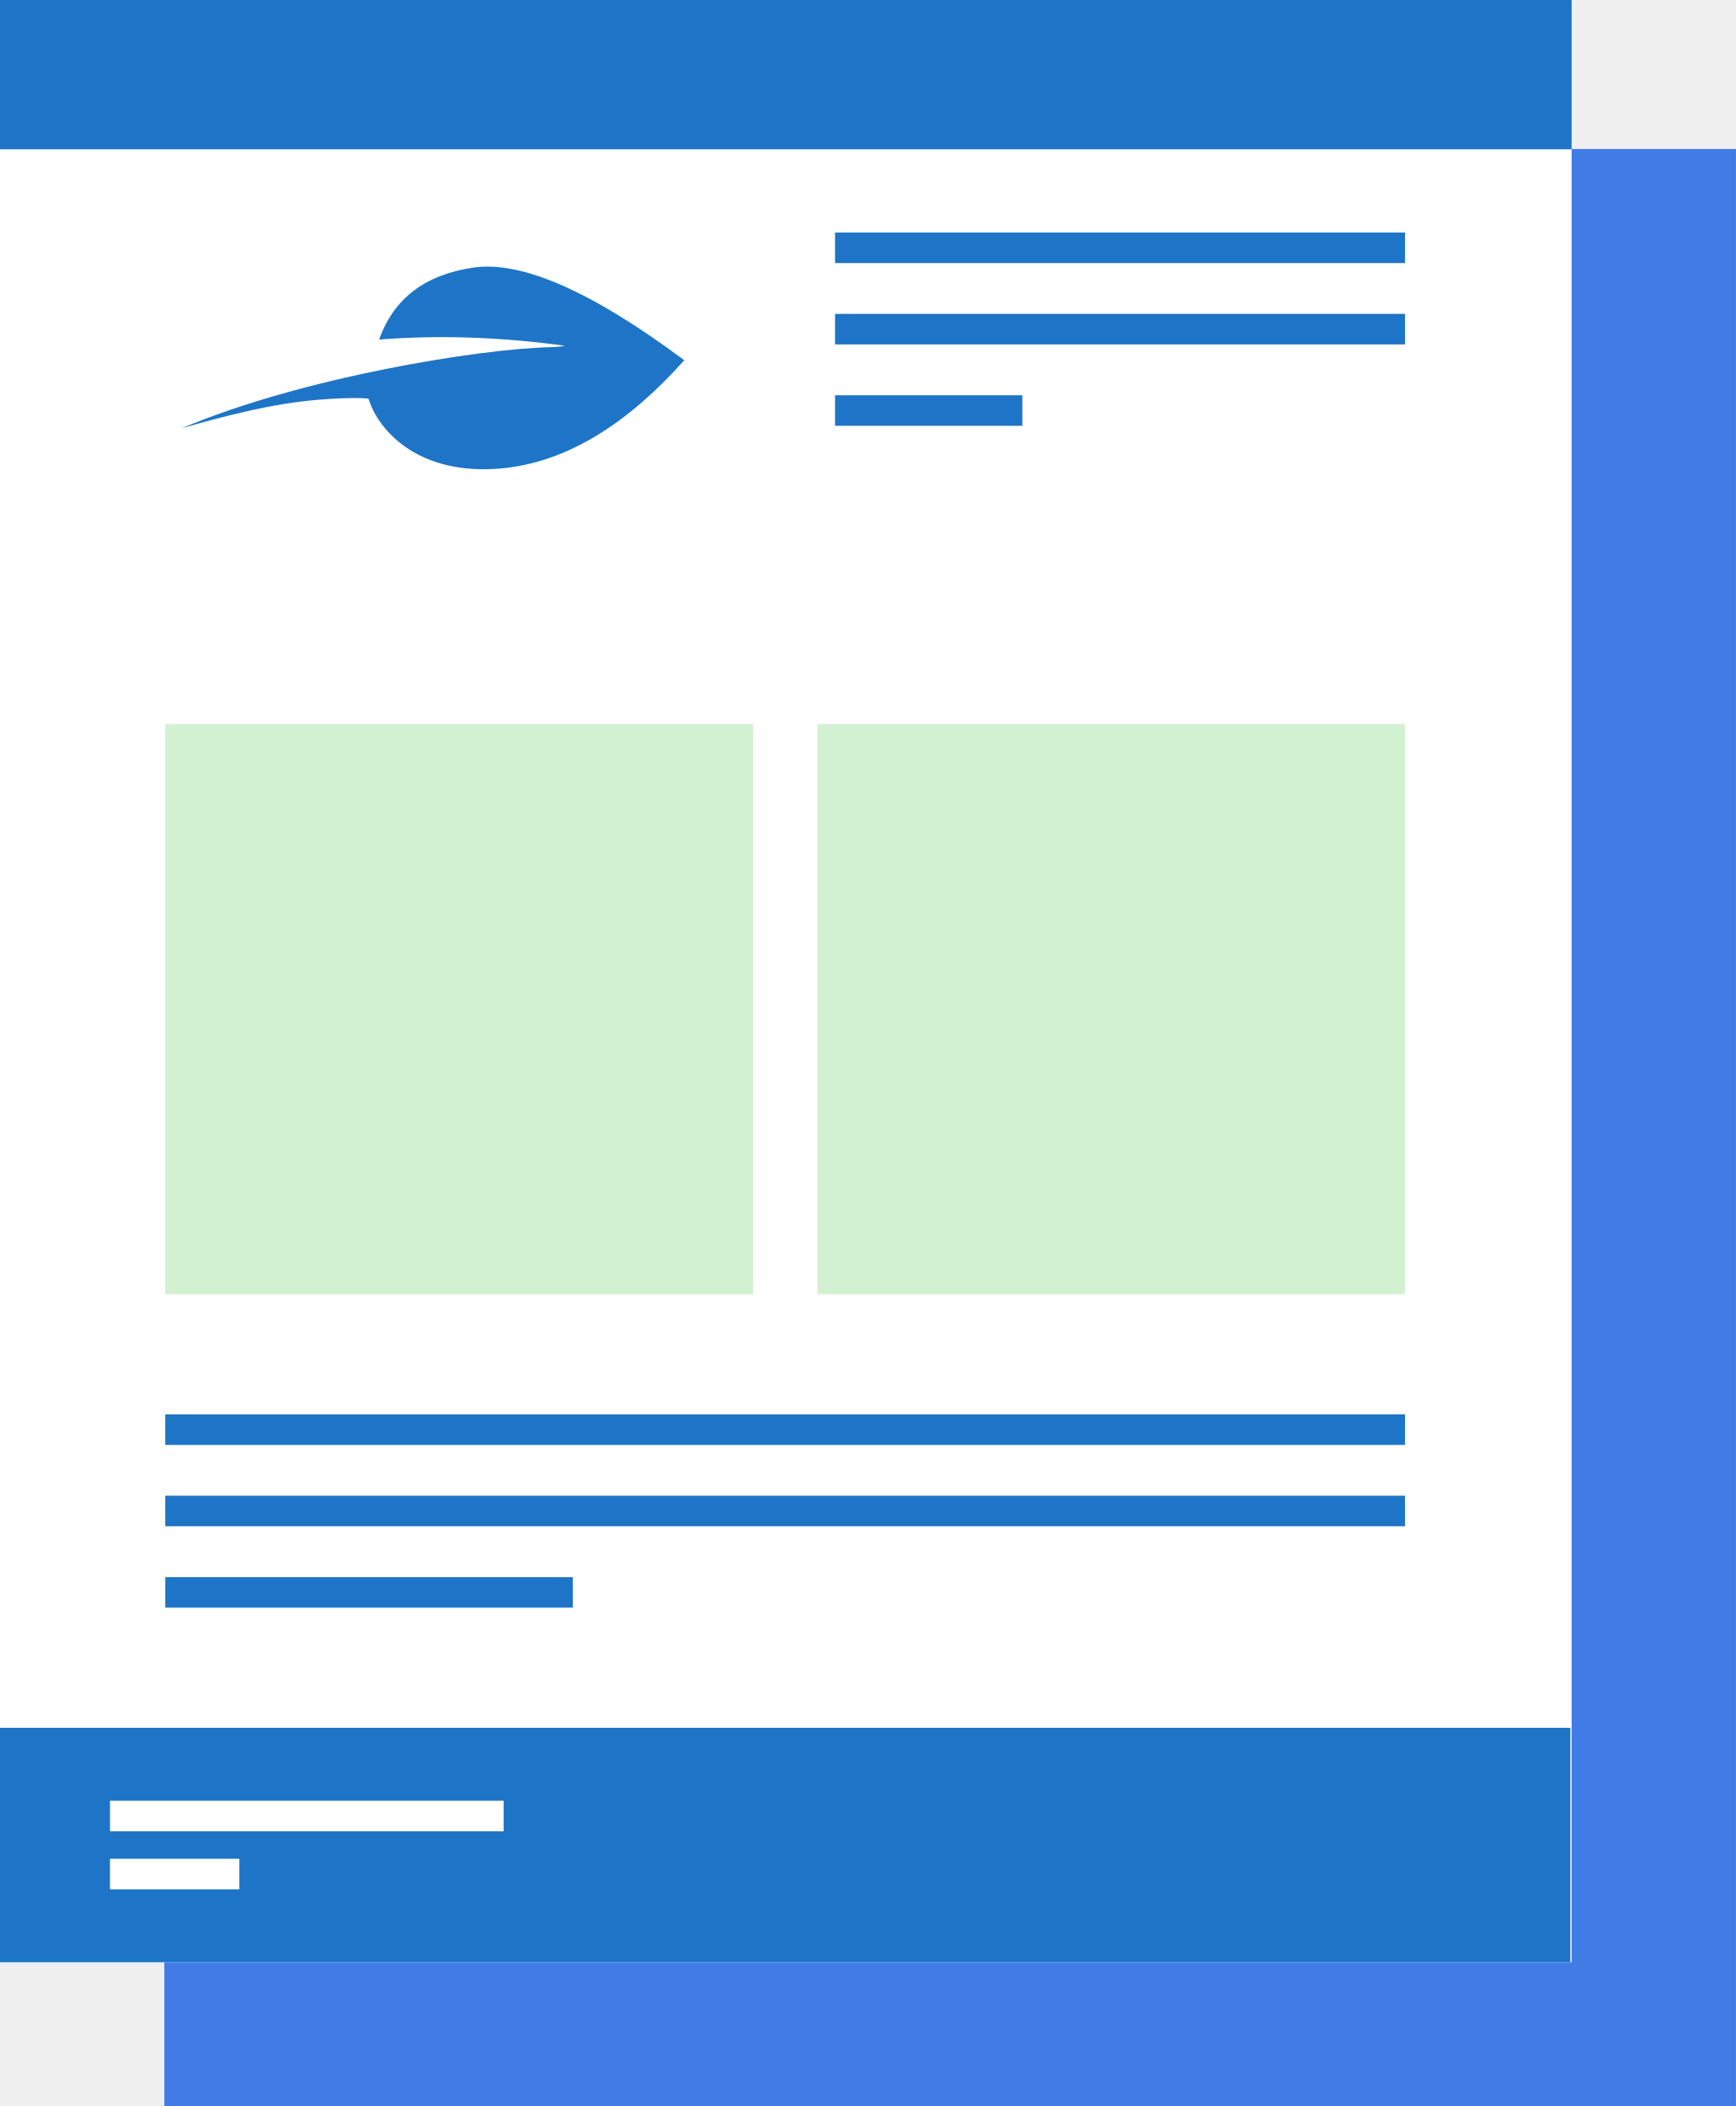
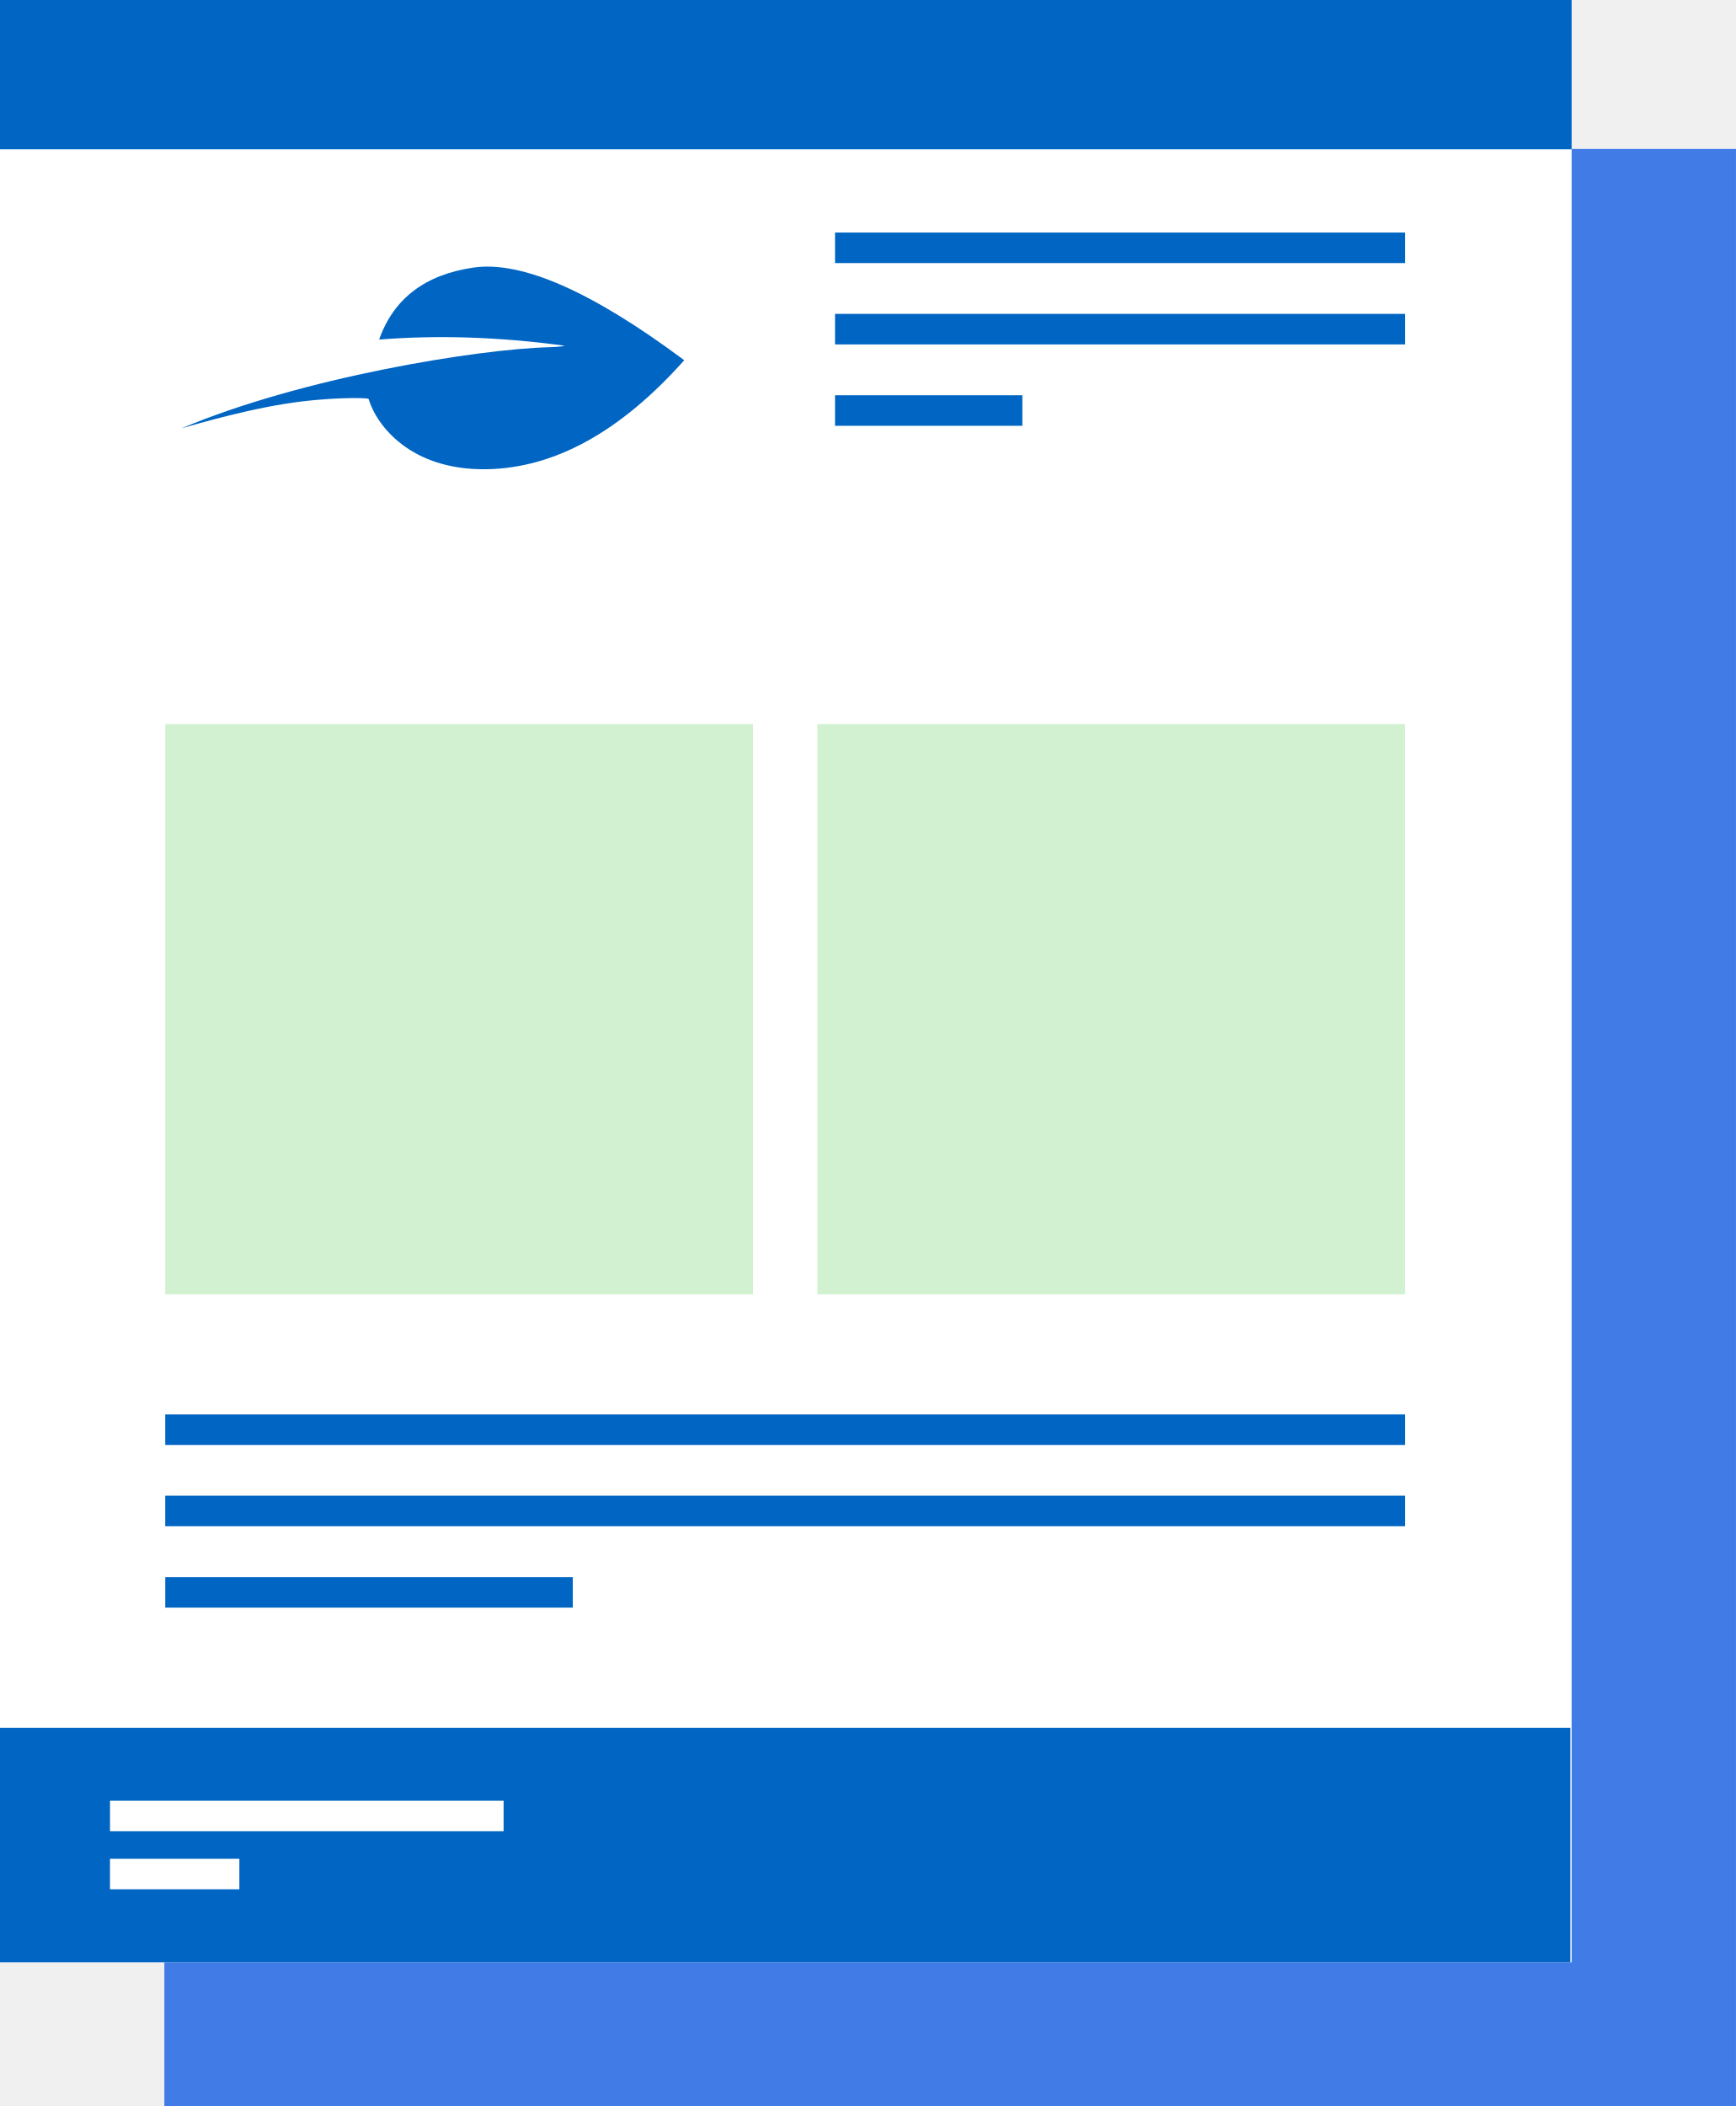
<svg xmlns="http://www.w3.org/2000/svg" width="338px" height="410px" viewBox="0 0 338 410" version="1.1">
  <g id="Landing-Page" stroke="none" stroke-width="1" fill="none" fill-rule="evenodd">
    <g id="WhitePage_Landing" transform="translate(-225, -2148)">
      <g id="footer" transform="translate(225, 2148)">
        <g id="paper">
          <polygon id="Fill-1" fill="#417BE6" points="32 410 338 410 338 29 32 29" />
          <g id="Group-32">
            <polygon id="Fill-1" fill="#FFFFFF" points="0 382.018 306 382.018 306 1.038 0 1.038" />
-             <polygon id="Fill-2" fill="#1e75c7" points="0 29.067 306 29.067 306 0 0 0" />
+             <polygon id="Fill-2" fill="#0065c3" points="0 29.067 306 29.067 306 0 0 0" />
            <g id="Group-31" transform="translate(0, 44.63797)">
              <polygon id="Fill-20" fill="#D2F1D1" points="32.176 207.329 146.618 207.329 146.618 96.329 32.176 96.329" />
              <polygon id="Fill-21" fill="#D2F1D1" points="159.146 207.329 273.567 207.329 273.567 96.329 159.146 96.329" />
-               <polygon id="Fill-22" fill="#1e75c7" points="0 337.38 305.757 337.38 305.757 291.731 0 291.731" />
-               <polygon id="Fill-23" fill="#1e75c7" points="162.585 6.578 273.567 6.578 273.567 0.634 162.585 0.634" />
-               <polygon id="Fill-24" fill="#1e75c7" points="162.585 22.414 273.567 22.414 273.567 16.469 162.585 16.469" />
-               <polygon id="Fill-25" fill="#1e75c7" points="162.585 38.256 199.052 38.256 199.052 32.312 162.585 32.312" />
-               <polygon id="Fill-26" fill="#1e75c7" points="32.176 236.667 273.567 236.667 273.567 230.722 32.176 230.722" />
-               <polygon id="Fill-27" fill="#1e75c7" points="32.176 252.492 273.567 252.492 273.567 246.547 32.176 246.547" />
-               <polygon id="Fill-28" fill="#1e75c7" points="32.179 268.342 111.522 268.342 111.522 262.397 32.179 262.397" />
+               <polygon id="Fill-22" fill="#0065c3" points="0 337.38 305.757 337.38 305.757 291.731 0 291.731" />
+               <polygon id="Fill-23" fill="#0065c3" points="162.585 6.578 273.567 6.578 273.567 0.634 162.585 0.634" />
+               <polygon id="Fill-24" fill="#0065c3" points="162.585 22.414 273.567 22.414 273.567 16.469 162.585 16.469" />
+               <polygon id="Fill-25" fill="#0065c3" points="162.585 38.256 199.052 38.256 199.052 32.312 162.585 32.312" />
+               <polygon id="Fill-26" fill="#0065c3" points="32.176 236.667 273.567 236.667 273.567 230.722 32.176 230.722" />
+               <polygon id="Fill-27" fill="#0065c3" points="32.176 252.492 273.567 252.492 273.567 246.547 32.176 246.547" />
+               <polygon id="Fill-28" fill="#0065c3" points="32.179 268.342 111.522 268.342 111.522 262.397 32.179 262.397" />
              <polygon id="Fill-29" fill="#FFFFFF" points="21.419 311.874 98.052 311.874 98.052 305.929 21.419 305.929" />
              <polygon id="Fill-30" fill="#FFFFFF" points="21.415 323.178 46.603 323.178 46.603 317.234 21.415 317.234" />
            </g>
-             <path d="M73.818,66.109 C76.624,58.152 82.734,53.48 92.139,52.098 C101.549,50.718 115.243,56.729 133.224,70.131 C120.781,84.092 107.921,91.164 94.653,91.349 C79.912,91.553 73.305,82.804 71.765,77.666 C71.681,77.392 63.812,77.282 55.526,78.609 C45.718,80.178 34.976,83.55 35.4,83.367 C58.655,73.519 93.026,67.95 106.924,67.599 C108.63,67.559 110.267,67.352 109.799,67.287 C97.193,65.589 85.2,65.197 73.818,66.109" id="Fill-1" fill="#1e75c7" />
+             <path d="M73.818,66.109 C76.624,58.152 82.734,53.48 92.139,52.098 C101.549,50.718 115.243,56.729 133.224,70.131 C120.781,84.092 107.921,91.164 94.653,91.349 C79.912,91.553 73.305,82.804 71.765,77.666 C71.681,77.392 63.812,77.282 55.526,78.609 C45.718,80.178 34.976,83.55 35.4,83.367 C58.655,73.519 93.026,67.95 106.924,67.599 C108.63,67.559 110.267,67.352 109.799,67.287 C97.193,65.589 85.2,65.197 73.818,66.109" id="Fill-1" fill="#0065c3" />
          </g>
        </g>
      </g>
    </g>
  </g>
</svg>
